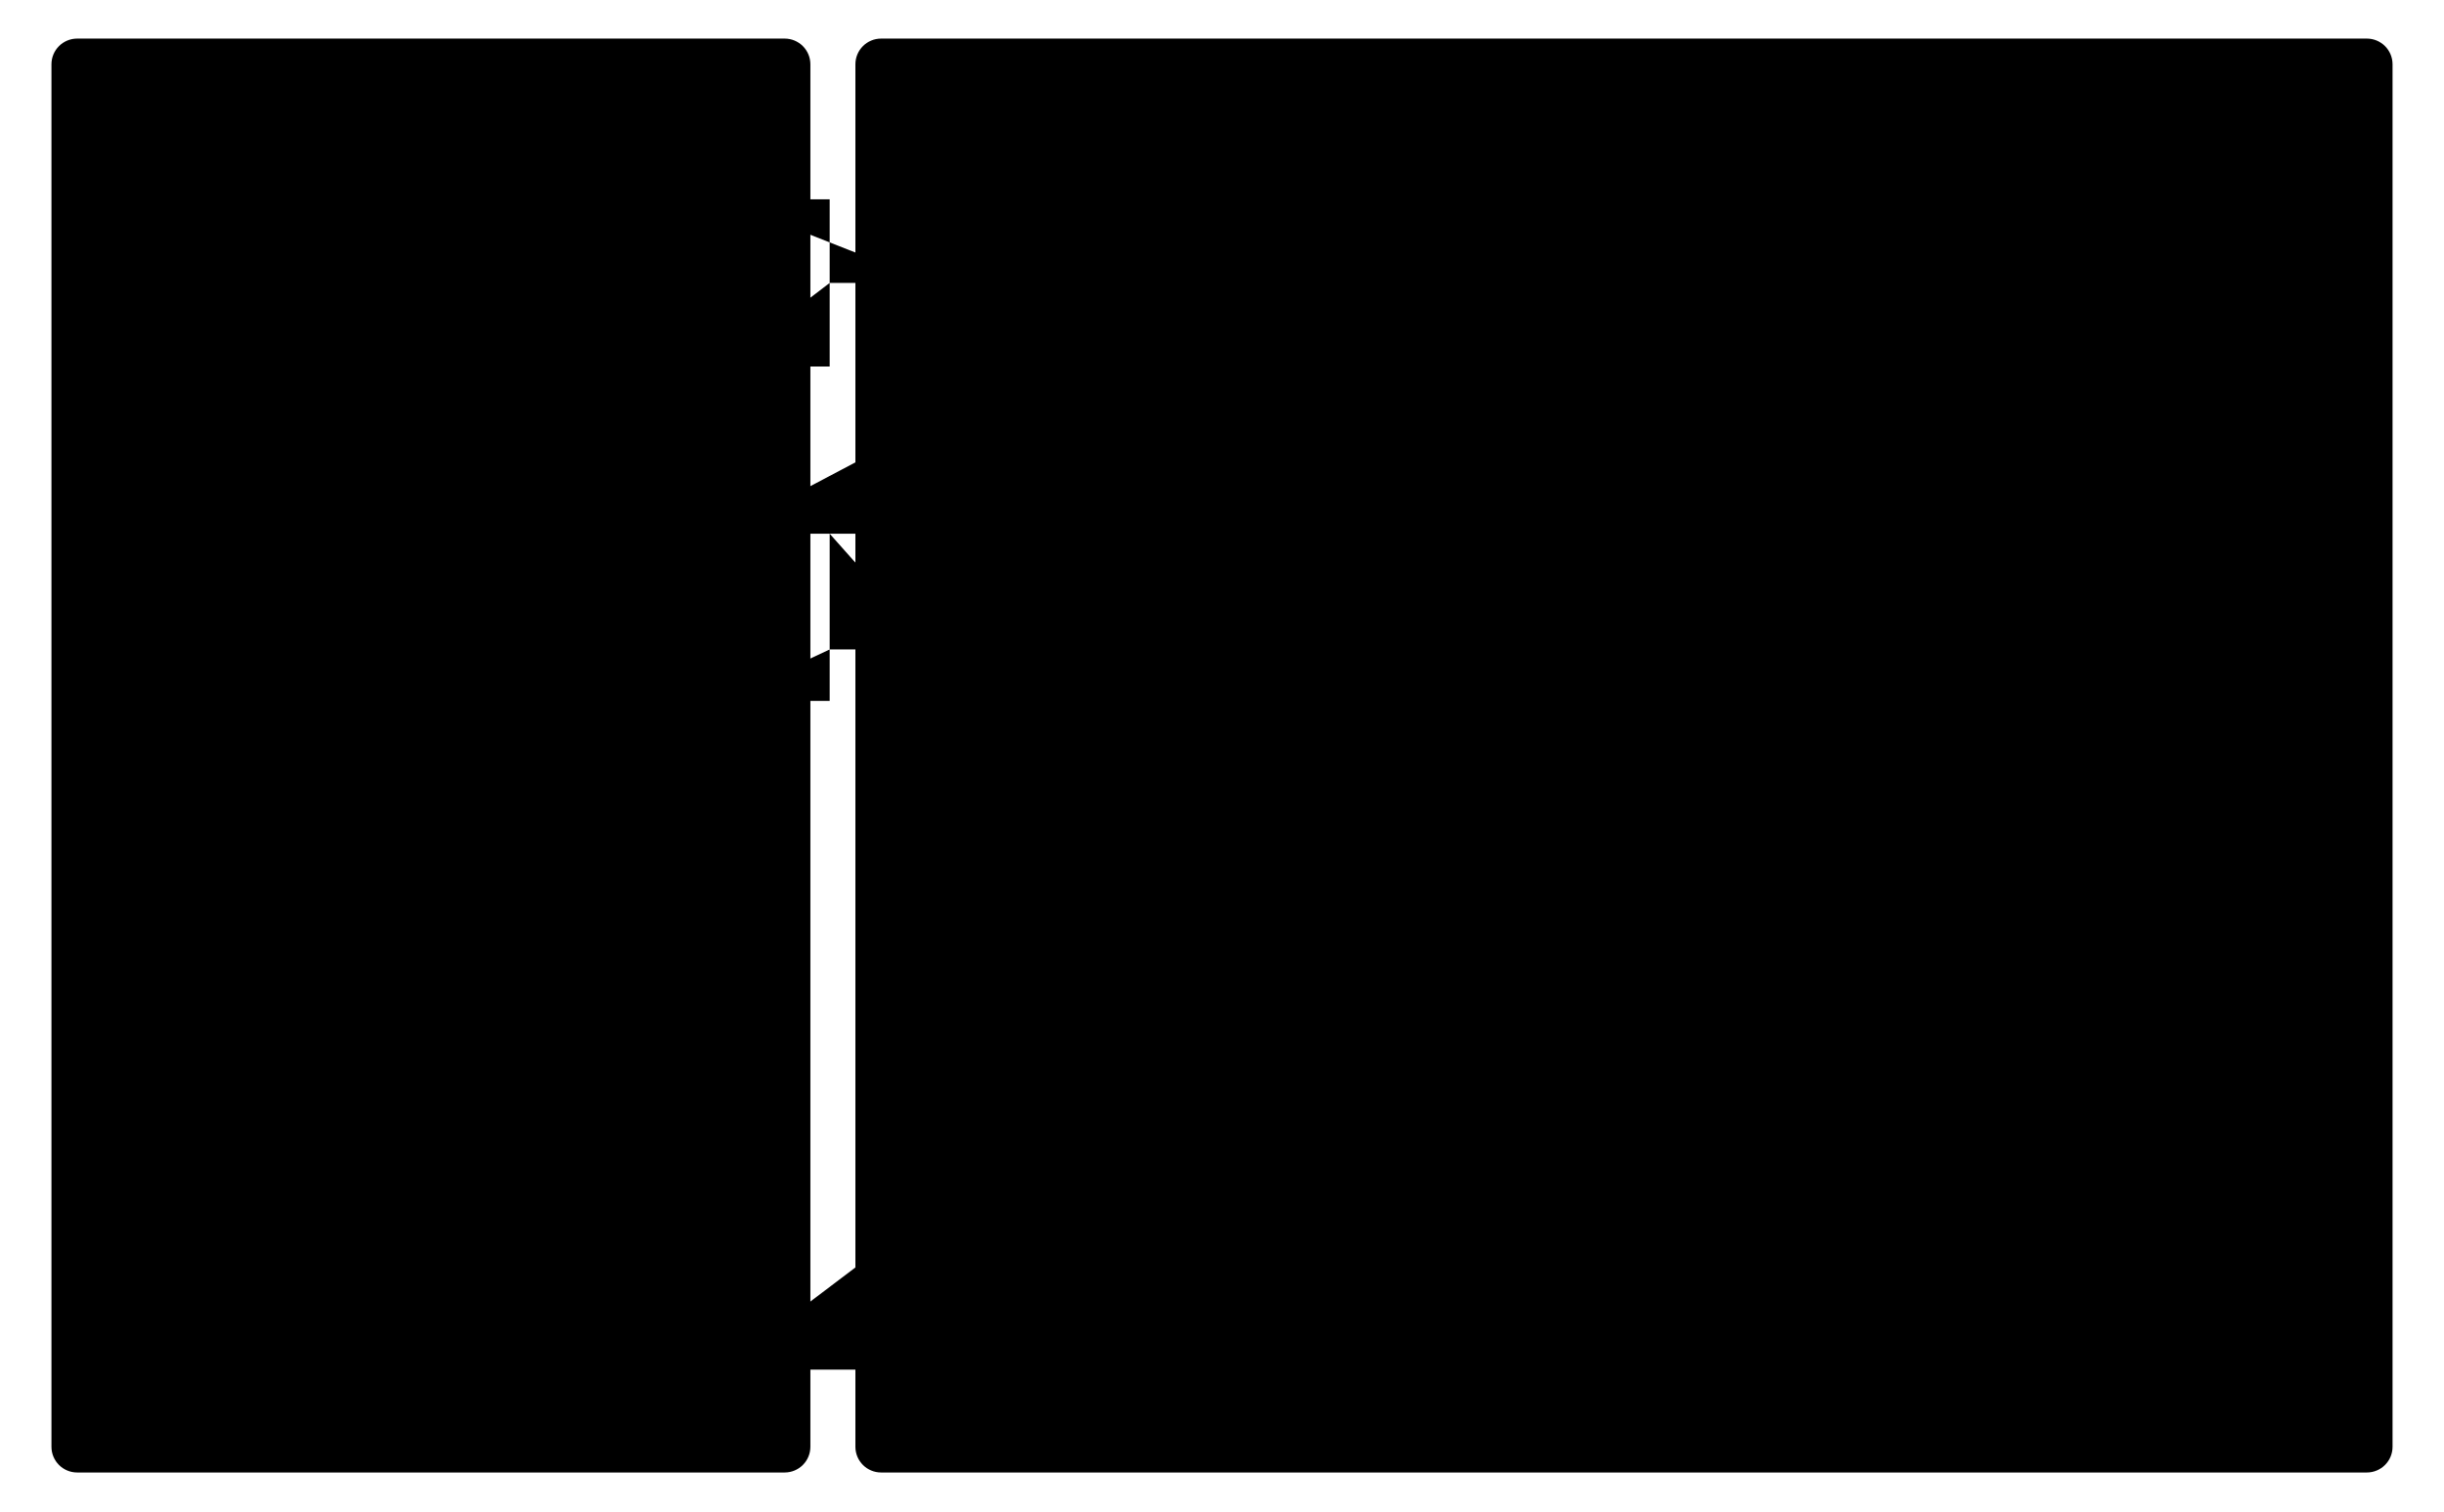
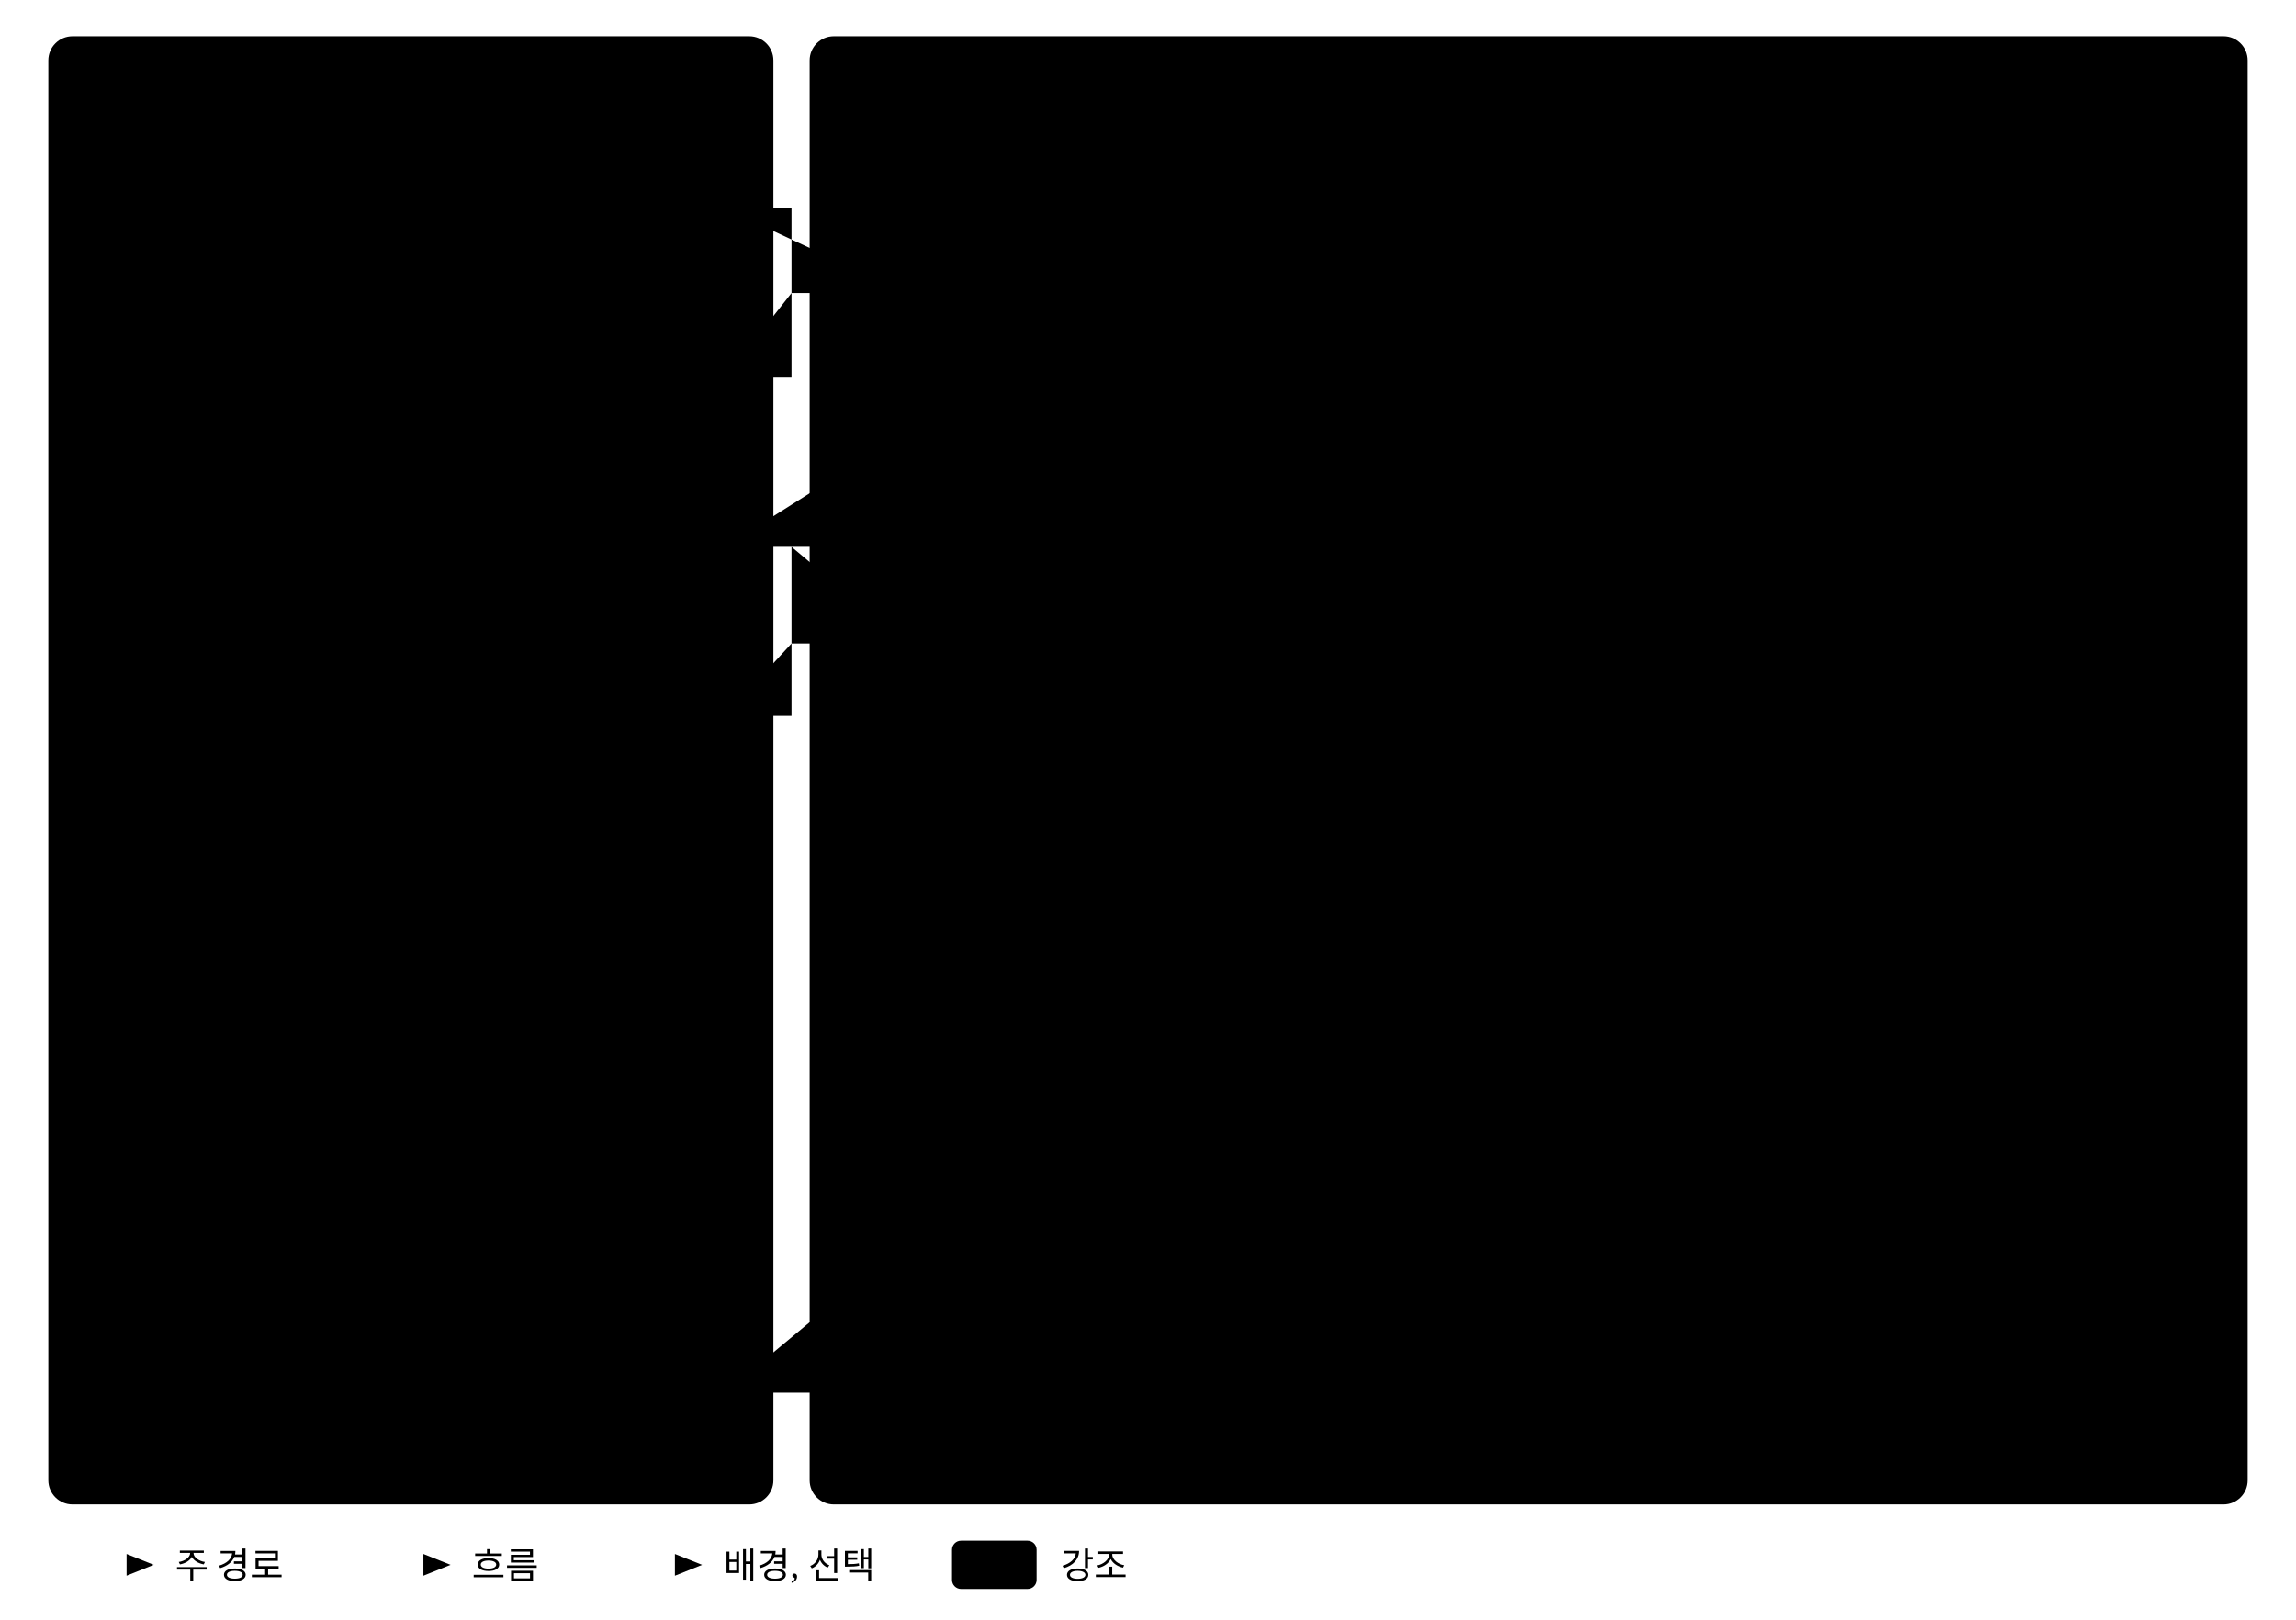
- <svg xmlns="http://www.w3.org/2000/svg" viewBox="0 0 760 470" class="pf-svg" role="img" aria-label="~/.jarvis 아래 파일이 기동 때 붙는 자리">
+ <svg xmlns="http://www.w3.org/2000/svg" viewBox="0 0 760 536" class="pf-svg" role="img" aria-label="~/.jarvis 아래 파일이 기동 때 붙는 자리">
  <defs>
-     <marker id="extension-h" viewBox="0 0 10 10" refX="9" refY="5" markerWidth="7" markerHeight="7" orient="auto-start-reverse">
+     <marker id="extension-h" viewBox="0 0 10 10" refX="9" refY="5" markerWidth="9" markerHeight="9" markerUnits="userSpaceOnUse" orient="auto-start-reverse">
      <path class="pf-head" d="M0,1 L10,5 L0,9 z" />
    </marker>
-     <marker id="extension-h-accent" viewBox="0 0 10 10" refX="9" refY="5" markerWidth="7" markerHeight="7" orient="auto-start-reverse">
+     <marker id="extension-h-accent" viewBox="0 0 10 10" refX="9" refY="5" markerWidth="9" markerHeight="9" markerUnits="userSpaceOnUse" orient="auto-start-reverse">
      <path class="pf-head pf-head--accent" d="M0,1 L10,5 L0,9 z" />
    </marker>
-     <marker id="extension-h-deny" viewBox="0 0 10 10" refX="9" refY="5" markerWidth="7" markerHeight="7" orient="auto-start-reverse">
+     <marker id="extension-h-deny" viewBox="0 0 10 10" refX="9" refY="5" markerWidth="9" markerHeight="9" markerUnits="userSpaceOnUse" orient="auto-start-reverse">
      <path class="pf-head pf-head--deny" d="M0,1 L10,5 L0,9 z" />
    </marker>
-     <marker id="extension-h-muted" viewBox="0 0 10 10" refX="9" refY="5" markerWidth="7" markerHeight="7" orient="auto-start-reverse">
+     <marker id="extension-h-muted" viewBox="0 0 10 10" refX="9" refY="5" markerWidth="9" markerHeight="9" markerUnits="userSpaceOnUse" orient="auto-start-reverse">
      <path class="pf-head pf-head--muted" d="M0,1 L10,5 L0,9 z" />
    </marker>
  </defs>
-   <rect class="pf-panel" x="16" y="12" width="236" height="446" rx="8" />
-   <text class="pf-plabel" x="28" y="32">(a) 놓는 파일</text>
-   <rect class="pf-box pf-box--io" x="44.0" y="40" width="180" height="44" rx="6" />
-   <text class="pf-t pf-t--io" x="134.0" y="58.0" text-anchor="middle">tools/</text>
-   <text class="pf-s" x="134.0" y="75.0" text-anchor="middle">*.py, *.yaml</text>
-   <rect class="pf-box pf-box--io" x="44.0" y="92" width="180" height="44" rx="6" />
-   <text class="pf-t pf-t--io" x="134.0" y="110.0" text-anchor="middle">mcp_servers</text>
-   <text class="pf-s" x="134.0" y="127.0" text-anchor="middle">설정 목록</text>
-   <rect class="pf-box pf-box--io" x="44.0" y="144" width="180" height="44" rx="6" />
-   <text class="pf-t pf-t--io" x="134.0" y="162.0" text-anchor="middle">procedures/</text>
-   <text class="pf-s" x="134.0" y="179.0" text-anchor="middle">승인된 절차</text>
-   <rect class="pf-box pf-box--io" x="44.0" y="196" width="180" height="44" rx="6" />
-   <text class="pf-t pf-t--io" x="134.0" y="214.0" text-anchor="middle">skills/</text>
-   <text class="pf-s" x="134.0" y="231.0" text-anchor="middle">*.md, *.yaml</text>
-   <rect class="pf-box pf-box--io" x="44.0" y="248" width="180" height="44" rx="6" />
-   <text class="pf-t pf-t--io" x="134.0" y="266.0" text-anchor="middle">agents/</text>
-   <text class="pf-s" x="134.0" y="283.0" text-anchor="middle">*.yaml</text>
-   <rect class="pf-box pf-box--io" x="44.0" y="300" width="180" height="44" rx="6" />
-   <text class="pf-t pf-t--io" x="134.0" y="318.0" text-anchor="middle">team/</text>
-   <text class="pf-s" x="134.0" y="335.0" text-anchor="middle">*.yaml</text>
-   <rect class="pf-box pf-box--io" x="44.0" y="352" width="180" height="44" rx="6" />
-   <text class="pf-t pf-t--io" x="134.0" y="370.0" text-anchor="middle">external_sources/</text>
-   <text class="pf-s" x="134.0" y="387.0" text-anchor="middle">*.yaml</text>
-   <rect class="pf-box pf-box--io" x="44.0" y="404" width="180" height="44" rx="6" />
-   <text class="pf-t pf-t--io" x="134.0" y="422.0" text-anchor="middle">plugins/</text>
-   <text class="pf-s" x="134.0" y="439.0" text-anchor="middle">훅 클래스</text>
-   <rect class="pf-panel" x="266" y="12" width="478" height="446" rx="8" />
-   <text class="pf-plabel" x="278" y="32">(b) 붙는 자리. 파일을 더했으면 재시작한다</text>
-   <rect class="pf-box" x="290.0" y="66" width="200" height="44" rx="6" />
-   <text class="pf-t" x="390.0" y="84.0" text-anchor="middle">도구 레지스트리</text>
-   <text class="pf-s" x="390.0" y="101.0" text-anchor="middle">승인한 절차는 다음 턴부터</text>
-   <rect class="pf-box" x="290.0" y="180" width="200" height="44" rx="6" />
-   <text class="pf-t" x="390.0" y="198.0" text-anchor="middle">슬래시 커맨드</text>
-   <text class="pf-s" x="390.0" y="215.0" text-anchor="middle">/name 이 프롬프트로 펼쳐짐</text>
-   <rect class="pf-box" x="290.0" y="248" width="200" height="44" rx="6" />
-   <text class="pf-t" x="390.0" y="266.0" text-anchor="middle">agent_&lt;name&gt;, orchestrate</text>
-   <text class="pf-s" x="390.0" y="283.0" text-anchor="middle">서브 에이전트 도구</text>
-   <rect class="pf-box" x="290.0" y="300" width="200" height="44" rx="6" />
-   <text class="pf-t" x="390.0" y="318.0" text-anchor="middle">최상위 에이전트</text>
-   <text class="pf-s" x="390.0" y="335.0" text-anchor="middle">자기 세션, ask_agent</text>
-   <rect class="pf-box" x="290.0" y="352" width="200" height="44" rx="6" />
-   <text class="pf-t" x="390.0" y="370.0" text-anchor="middle">외부 이벤트 Poller</text>
-   <text class="pf-s" x="390.0" y="387.0" text-anchor="middle">성찰의 재료</text>
-   <path class="pf-edge pf-edge--accent" d="M224.0,62.0 L258.0,62.0 L258.0,88.0 L290.0,88.0" marker-end="url(#extension-h-accent)" />
-   <path class="pf-edge pf-edge--accent" d="M224.0,114.0 L258.0,114.0 L258.0,88.0" />
-   <path class="pf-edge pf-edge--accent" d="M224.0,166.0 L330.0,166.0 L330.0,110.0" marker-end="url(#extension-h-accent)" />
-   <path class="pf-edge pf-edge--accent" d="M258.0,166.0 L258.0,202.0 L290.0,202.0" marker-end="url(#extension-h-accent)" />
-   <path class="pf-edge pf-edge--accent" d="M224.0,218.0 L258.0,218.0 L258.0,202.0" />
-   <path class="pf-edge pf-edge--accent" d="M224.0,270.0 L290.0,270.0" marker-end="url(#extension-h-accent)" />
-   <path class="pf-edge pf-edge--accent" d="M224.0,322.0 L290.0,322.0" marker-end="url(#extension-h-accent)" />
-   <path class="pf-edge pf-edge--accent" d="M224.0,374.0 L290.0,374.0" marker-end="url(#extension-h-accent)" />
-   <rect class="pf-box pf-box--accent" x="555.0" y="30" width="170" height="34" rx="6" />
-   <text class="pf-t pf-t--accent" x="640.0" y="51.5" text-anchor="middle">before_agent_start</text>
-   <rect class="pf-box" x="555.0" y="82" width="170" height="34" rx="6" />
-   <text class="pf-t" x="640.0" y="103.5" text-anchor="middle">LLM 응답</text>
-   <rect class="pf-box pf-box--accent" x="555.0" y="134" width="170" height="34" rx="6" />
-   <text class="pf-t pf-t--accent" x="640.0" y="155.5" text-anchor="middle">before_tool_call</text>
-   <rect class="pf-box" x="555.0" y="186" width="170" height="34" rx="6" />
-   <text class="pf-t" x="640.0" y="207.5" text-anchor="middle">도구 실행</text>
-   <rect class="pf-box pf-box--accent" x="555.0" y="238" width="170" height="34" rx="6" />
-   <text class="pf-t pf-t--accent" x="640.0" y="259.5" text-anchor="middle">after_tool_call</text>
-   <rect class="pf-box pf-box--accent" x="555.0" y="290" width="170" height="34" rx="6" />
-   <text class="pf-t pf-t--accent" x="640.0" y="311.5" text-anchor="middle">on_message_end</text>
-   <path class="pf-edge" d="M640.0,64.0 L640.0,82.0" marker-end="url(#extension-h)" />
-   <path class="pf-edge" d="M640.0,116.0 L640.0,134.0" marker-end="url(#extension-h)" />
-   <path class="pf-edge" d="M640.0,168.0 L640.0,186.0" marker-end="url(#extension-h)" />
-   <path class="pf-edge" d="M640.0,220.0 L640.0,238.0" marker-end="url(#extension-h)" />
-   <path class="pf-edge" d="M640.0,272.0 L640.0,290.0" marker-end="url(#extension-h)" />
-   <text class="pf-note" x="640" y="336" text-anchor="middle">강조한 네 칸이 플러그인 훅</text>
-   <path class="pf-edge pf-edge--accent" d="M224.0,426.0 L736.0,426.0 L736.0,47.0 L725.0,47.0" marker-end="url(#extension-h-accent)" />
-   <path class="pf-edge pf-edge--muted" d="M490.0,88.0 L549.0,88.0 L549.0,203.0 L555.0,203.0" marker-end="url(#extension-h-muted)" />
+   <rect class="pf-panel" x="16" y="12" width="240" height="486" rx="8" />
+   <text class="pf-plabel" x="28" y="33">(a) 놓는 파일</text>
+   <rect class="pf-box pf-box--io" x="32.0" y="46.0" width="208" height="46" rx="6" />
+   <text class="pf-t pf-t--io" x="136.0" y="66.0" text-anchor="middle">tools/</text>
+   <text class="pf-s" x="136.0" y="84.0" text-anchor="middle">*.py, *.yaml</text>
+   <rect class="pf-box pf-box--io" x="32.0" y="102.0" width="208" height="46" rx="6" />
+   <text class="pf-t pf-t--io" x="136.0" y="122.0" text-anchor="middle">mcp_servers</text>
+   <text class="pf-s" x="136.0" y="140.0" text-anchor="middle">설정 목록</text>
+   <rect class="pf-box pf-box--io" x="32.0" y="158.0" width="208" height="46" rx="6" />
+   <text class="pf-t pf-t--io" x="136.0" y="178.0" text-anchor="middle">procedures/</text>
+   <text class="pf-s" x="136.0" y="196.0" text-anchor="middle">승인된 절차</text>
+   <rect class="pf-box pf-box--io" x="32.0" y="214.0" width="208" height="46" rx="6" />
+   <text class="pf-t pf-t--io" x="136.0" y="234.0" text-anchor="middle">skills/</text>
+   <text class="pf-s" x="136.0" y="252.0" text-anchor="middle">*.md, *.yaml</text>
+   <rect class="pf-box pf-box--io" x="32.0" y="270.0" width="208" height="46" rx="6" />
+   <text class="pf-t pf-t--io" x="136.0" y="290.0" text-anchor="middle">agents/</text>
+   <text class="pf-s" x="136.0" y="308.0" text-anchor="middle">*.yaml</text>
+   <rect class="pf-box pf-box--io" x="32.0" y="326.0" width="208" height="46" rx="6" />
+   <text class="pf-t pf-t--io" x="136.0" y="346.0" text-anchor="middle">team/</text>
+   <text class="pf-s" x="136.0" y="364.0" text-anchor="middle">*.yaml</text>
+   <rect class="pf-box pf-box--io" x="32.0" y="382.0" width="208" height="46" rx="6" />
+   <text class="pf-t pf-t--io" x="136.0" y="402.0" text-anchor="middle">external_sources/</text>
+   <text class="pf-s" x="136.0" y="420.0" text-anchor="middle">*.yaml</text>
+   <rect class="pf-box pf-box--io" x="32.0" y="438.0" width="208" height="46" rx="6" />
+   <text class="pf-t pf-t--io" x="136.0" y="458.0" text-anchor="middle">plugins/</text>
+   <text class="pf-s" x="136.0" y="476.0" text-anchor="middle">훅 클래스</text>
+   <rect class="pf-panel" x="268" y="12" width="476" height="486" rx="8" />
+   <text class="pf-plabel" x="280" y="33">(b) 붙는 자리. 파일을 더했으면 재시작한다</text>
+   <rect class="pf-box" x="300.0" y="70.0" width="212" height="54" rx="6" />
+   <text class="pf-t" x="406.0" y="94.0" text-anchor="middle">도구 레지스트리</text>
+   <text class="pf-s" x="406.0" y="112.0" text-anchor="middle">승인한 절차는 다음 턴부터</text>
+   <rect class="pf-box" x="300.0" y="186.0" width="212" height="54" rx="6" />
+   <text class="pf-t" x="406.0" y="210.0" text-anchor="middle">슬래시 커맨드</text>
+   <text class="pf-s" x="406.0" y="228.0" text-anchor="middle">/name 이 프롬프트로 펼쳐짐</text>
+   <rect class="pf-box" x="300.0" y="270.0" width="212" height="46" rx="6" />
+   <text class="pf-t" x="406.0" y="290.0" text-anchor="middle">서브 에이전트 도구</text>
+   <text class="pf-code" x="406.0" y="308.0" text-anchor="middle">agent_&lt;name&gt;, orchestrate</text>
+   <rect class="pf-box" x="300.0" y="326.0" width="212" height="46" rx="6" />
+   <text class="pf-t" x="406.0" y="346.0" text-anchor="middle">최상위 에이전트</text>
+   <text class="pf-s" x="406.0" y="364.0" text-anchor="middle">자기 세션, ask_agent</text>
+   <rect class="pf-box" x="300.0" y="382.0" width="212" height="46" rx="6" />
+   <text class="pf-t" x="406.0" y="402.0" text-anchor="middle">외부 이벤트 Poller</text>
+   <text class="pf-s" x="406.0" y="420.0" text-anchor="middle">성찰의 재료</text>
+   <path class="pf-edge pf-edge--accent" d="M240.0,69.0 L262.0,69.0 L262.0,97.0 L300.0,97.0" marker-end="url(#extension-h-accent)" />
+   <path class="pf-edge pf-edge--accent" d="M240.0,125.0 L262.0,125.0 L262.0,97.0" />
+   <path class="pf-edge pf-edge--accent" d="M240.0,181.0 L330.0,181.0 L330.0,124.0" marker-end="url(#extension-h-accent)" />
+   <path class="pf-edge pf-edge--accent" d="M262.0,181.0 L262.0,213.0 L300.0,213.0" marker-end="url(#extension-h-accent)" />
+   <path class="pf-edge pf-edge--accent" d="M240.0,237.0 L262.0,237.0 L262.0,213.0" />
+   <path class="pf-edge pf-edge--accent" d="M240.0,293.0 L300.0,293.0" marker-end="url(#extension-h-accent)" />
+   <path class="pf-edge pf-edge--accent" d="M240.0,349.0 L300.0,349.0" marker-end="url(#extension-h-accent)" />
+   <path class="pf-edge pf-edge--accent" d="M240.0,405.0 L300.0,405.0" marker-end="url(#extension-h-accent)" />
+   <rect class="pf-box pf-box--accent" x="552.0" y="36.0" width="176" height="38" rx="6" />
+   <text class="pf-t pf-t--accent pf-tcode" x="640.0" y="60.0" text-anchor="middle">before_agent_start</text>
+   <rect class="pf-box" x="552.0" y="90.0" width="176" height="38" rx="6" />
+   <text class="pf-t" x="640.0" y="114.0" text-anchor="middle">LLM 응답</text>
+   <rect class="pf-box pf-box--accent" x="552.0" y="144.0" width="176" height="38" rx="6" />
+   <text class="pf-t pf-t--accent pf-tcode" x="640.0" y="168.0" text-anchor="middle">before_tool_call</text>
+   <rect class="pf-box" x="552.0" y="198.0" width="176" height="38" rx="6" />
+   <text class="pf-t" x="640.0" y="222.0" text-anchor="middle">도구 실행</text>
+   <rect class="pf-box pf-box--accent" x="552.0" y="252.0" width="176" height="38" rx="6" />
+   <text class="pf-t pf-t--accent pf-tcode" x="640.0" y="276.0" text-anchor="middle">after_tool_call</text>
+   <rect class="pf-box pf-box--accent" x="552.0" y="306.0" width="176" height="38" rx="6" />
+   <text class="pf-t pf-t--accent pf-tcode" x="640.0" y="330.0" text-anchor="middle">on_message_end</text>
+   <path class="pf-edge" d="M640.0,74.0 L640.0,90.0" marker-end="url(#extension-h)" />
+   <path class="pf-edge" d="M640.0,128.0 L640.0,144.0" marker-end="url(#extension-h)" />
+   <path class="pf-edge" d="M640.0,182.0 L640.0,198.0" marker-end="url(#extension-h)" />
+   <path class="pf-edge" d="M640.0,236.0 L640.0,252.0" marker-end="url(#extension-h)" />
+   <path class="pf-edge" d="M640.0,290.0 L640.0,306.0" marker-end="url(#extension-h)" />
+   <text class="pf-note" x="640.0" y="362.0" text-anchor="middle">강조한 네 칸이 플러그인 훅</text>
+   <path class="pf-edge pf-edge--accent" d="M240.0,461.0 L738.0,461.0 L738.0,55.0 L728.0,55.0" marker-end="url(#extension-h-accent)" />
+   <path class="pf-edge pf-edge--muted" d="M512.0,97.0 L536.0,97.0 L536.0,217.0 L552.0,217.0" marker-end="url(#extension-h-muted)" />
+   <path class="pf-edge pf-edge--accent" d="M20.0,518 L50.0,518" marker-end="url(#extension-h-accent)" />
+   <text class="pf-legend" x="58.0" y="522.5" text-anchor="start">주 경로</text>
+   <path class="pf-edge" d="M118.25,518 L148.25,518" marker-end="url(#extension-h)" />
+   <text class="pf-legend" x="156.2" y="522.5" text-anchor="start">흐름</text>
+   <path class="pf-edge pf-edge--muted" d="M201.5,518 L231.5,518" marker-end="url(#extension-h-muted)" />
+   <text class="pf-legend" x="239.5" y="522.5" text-anchor="start">배경, 선택</text>
+   <rect class="pf-box pf-box--accent" x="315.125" y="510" width="28" height="16" rx="3" />
+   <text class="pf-legend" x="351.1" y="522.5" text-anchor="start">강조</text>
</svg>
